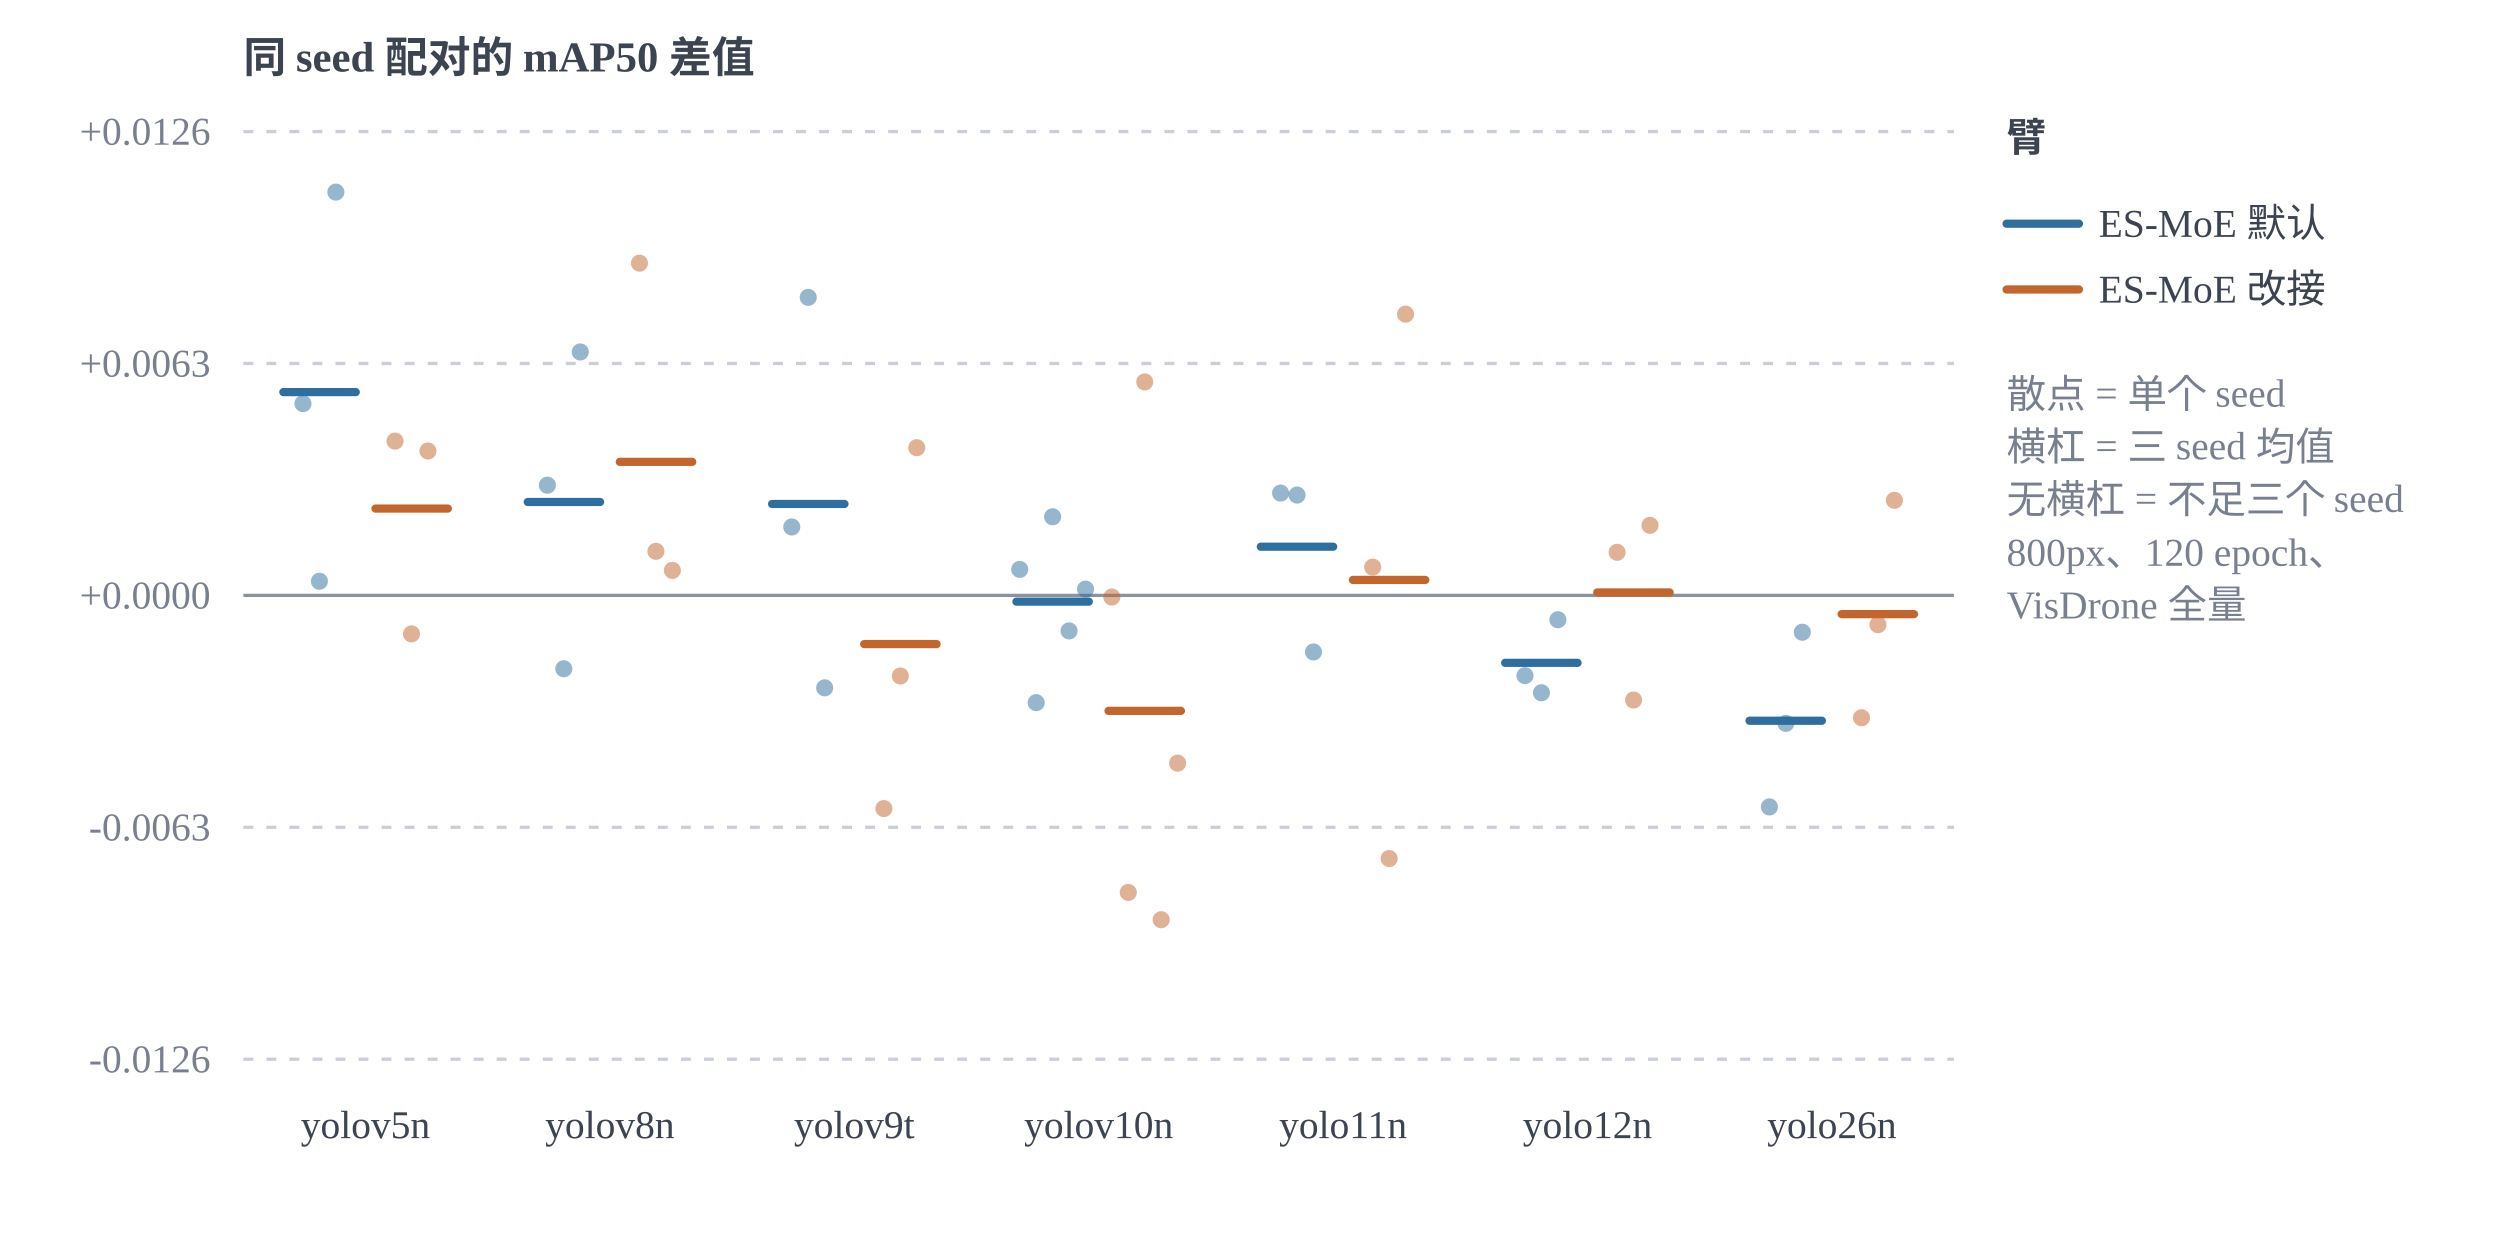
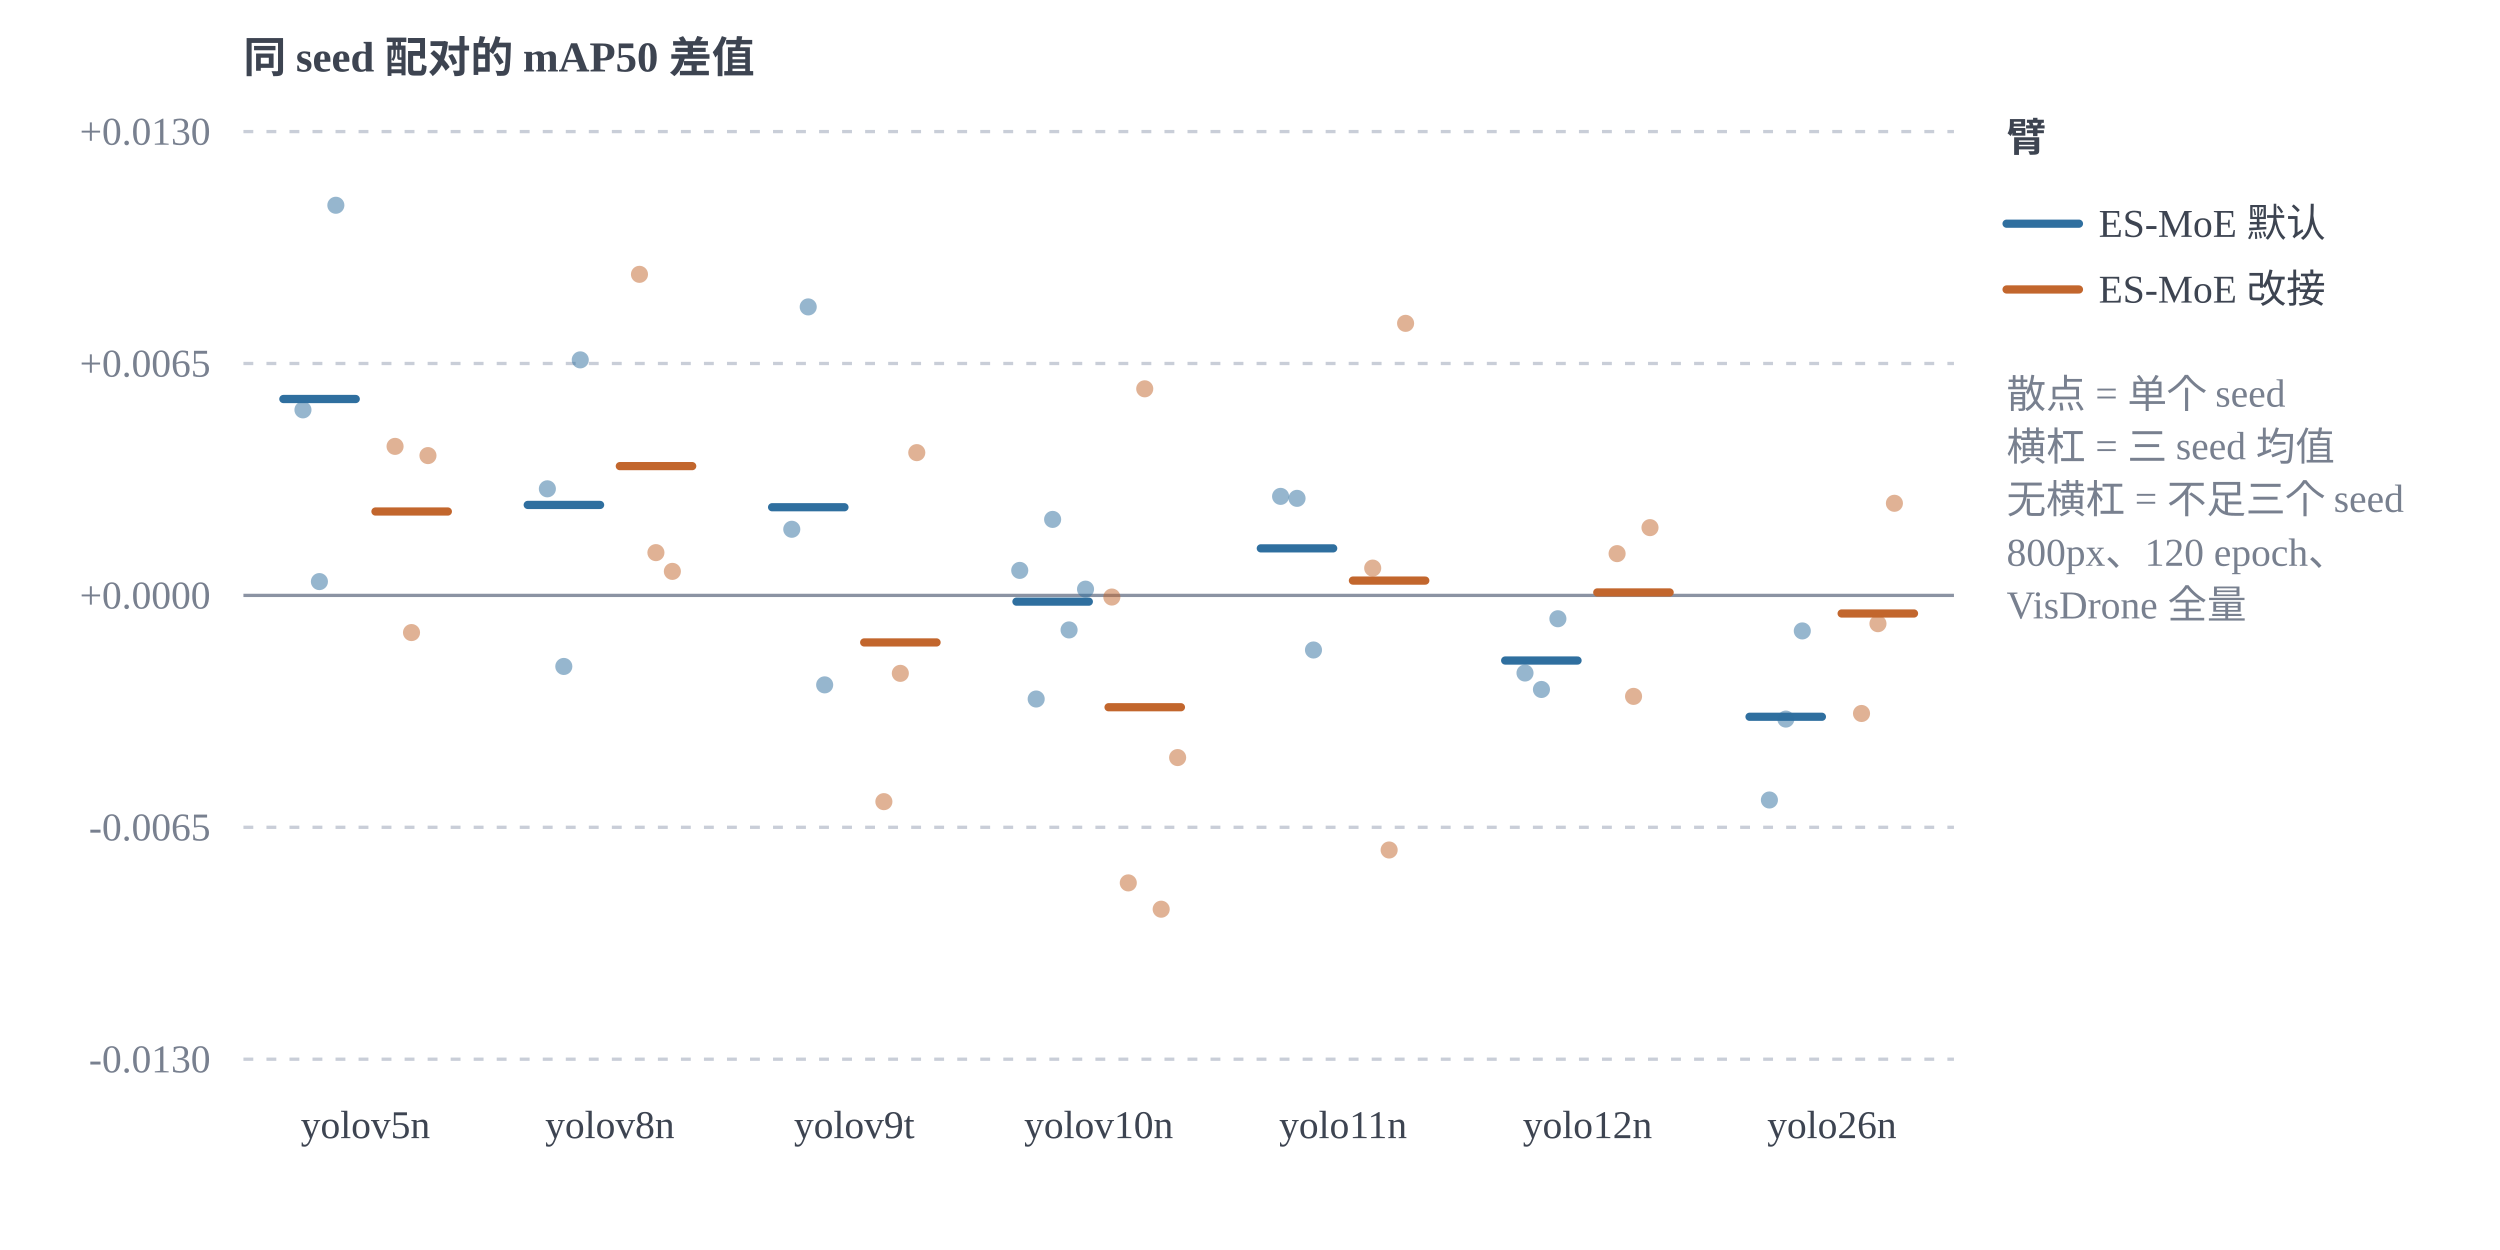
<svg xmlns="http://www.w3.org/2000/svg" viewBox="0 0 760 380" width="760" height="380" font-family="Noto Sans SC,Source Sans 3,Microsoft YaHei,system-ui,sans-serif" font-size="12">
  <style>
  .ink{fill:#3d4451}.rule{stroke:#c9ced8}.zero{stroke:#8b93a3}.faint{fill:#78808f}
  @media (prefers-color-scheme:dark){
    .ink{fill:#c9ced8}.rule{stroke:#454b57}.zero{stroke:#7e8797}.faint{fill:#98a0af}}
</style>
  <text x="74" y="22" class="ink" font-size="13" font-weight="600">同 seed 配对的 mAP50 差值</text>
  <line x1="74" y1="322.0" x2="594" y2="322.0" class="rule" stroke-dasharray="3 4" stroke-width="1" />
-   <text x="64" y="326.0" class="faint" text-anchor="end">-0.0126</text>
+   <text x="64" y="326.0" class="faint" text-anchor="end">-0.0130</text>
  <line x1="74" y1="251.5" x2="594" y2="251.5" class="rule" stroke-dasharray="3 4" stroke-width="1" />
-   <text x="64" y="255.5" class="faint" text-anchor="end">-0.0063</text>
+   <text x="64" y="255.5" class="faint" text-anchor="end">-0.0065</text>
  <line x1="74" y1="181.0" x2="594" y2="181.0" class="zero" stroke-width="1" />
  <text x="64" y="185.0" class="faint" text-anchor="end">+0.0000</text>
  <line x1="74" y1="110.5" x2="594" y2="110.5" class="rule" stroke-dasharray="3 4" stroke-width="1" />
-   <text x="64" y="114.5" class="faint" text-anchor="end">+0.0063</text>
+   <text x="64" y="114.5" class="faint" text-anchor="end">+0.0065</text>
  <line x1="74" y1="40.0" x2="594" y2="40.0" class="rule" stroke-dasharray="3 4" stroke-width="1" />
-   <text x="64" y="44.0" class="faint" text-anchor="end">+0.0126</text>
+   <text x="64" y="44.0" class="faint" text-anchor="end">+0.0130</text>
  <text x="111.1" y="346" class="ink" text-anchor="middle">yolov5n</text>
-   <line x1="86.143" y1="119.2" x2="108.143" y2="119.2" stroke="#2f6f9f" stroke-width="2.5" stroke-linecap="round" />
-   <circle cx="92.1" cy="122.7" r="2.6" fill="#2f6f9f" fill-opacity="0.5" />
-   <circle cx="97.1" cy="176.7" r="2.6" fill="#2f6f9f" fill-opacity="0.5" />
-   <circle cx="102.1" cy="58.4" r="2.6" fill="#2f6f9f" fill-opacity="0.5" />
-   <line x1="114.143" y1="154.6" x2="136.143" y2="154.6" stroke="#c2662d" stroke-width="2.5" stroke-linecap="round" />
-   <circle cx="120.1" cy="134.1" r="2.6" fill="#c2662d" fill-opacity="0.5" />
-   <circle cx="125.1" cy="192.7" r="2.6" fill="#c2662d" fill-opacity="0.5" />
-   <circle cx="130.1" cy="137.1" r="2.6" fill="#c2662d" fill-opacity="0.5" />
+   <line x1="86.143" y1="121.3" x2="108.143" y2="121.3" stroke="#2f6f9f" stroke-width="2.5" stroke-linecap="round" />
+   <circle cx="92.1" cy="124.6" r="2.6" fill="#2f6f9f" fill-opacity="0.5" />
+   <circle cx="97.1" cy="176.8" r="2.6" fill="#2f6f9f" fill-opacity="0.5" />
+   <circle cx="102.1" cy="62.4" r="2.6" fill="#2f6f9f" fill-opacity="0.5" />
+   <line x1="114.143" y1="155.5" x2="136.143" y2="155.5" stroke="#c2662d" stroke-width="2.5" stroke-linecap="round" />
+   <circle cx="120.1" cy="135.7" r="2.6" fill="#c2662d" fill-opacity="0.5" />
+   <circle cx="125.1" cy="192.3" r="2.6" fill="#c2662d" fill-opacity="0.5" />
+   <circle cx="130.1" cy="138.5" r="2.6" fill="#c2662d" fill-opacity="0.5" />
  <text x="185.4" y="346" class="ink" text-anchor="middle">yolov8n</text>
-   <line x1="160.429" y1="152.6" x2="182.429" y2="152.6" stroke="#2f6f9f" stroke-width="2.5" stroke-linecap="round" />
-   <circle cx="166.4" cy="147.5" r="2.6" fill="#2f6f9f" fill-opacity="0.5" />
-   <circle cx="171.4" cy="203.3" r="2.6" fill="#2f6f9f" fill-opacity="0.5" />
-   <circle cx="176.4" cy="107.0" r="2.6" fill="#2f6f9f" fill-opacity="0.5" />
-   <line x1="188.429" y1="140.4" x2="210.429" y2="140.4" stroke="#c2662d" stroke-width="2.5" stroke-linecap="round" />
-   <circle cx="194.4" cy="80.0" r="2.6" fill="#c2662d" fill-opacity="0.5" />
-   <circle cx="199.4" cy="167.6" r="2.6" fill="#c2662d" fill-opacity="0.5" />
-   <circle cx="204.4" cy="173.4" r="2.6" fill="#c2662d" fill-opacity="0.5" />
+   <line x1="160.429" y1="153.5" x2="182.429" y2="153.5" stroke="#2f6f9f" stroke-width="2.5" stroke-linecap="round" />
+   <circle cx="166.4" cy="148.6" r="2.6" fill="#2f6f9f" fill-opacity="0.5" />
+   <circle cx="171.4" cy="202.6" r="2.6" fill="#2f6f9f" fill-opacity="0.5" />
+   <circle cx="176.4" cy="109.4" r="2.6" fill="#2f6f9f" fill-opacity="0.5" />
+   <line x1="188.429" y1="141.7" x2="210.429" y2="141.7" stroke="#c2662d" stroke-width="2.5" stroke-linecap="round" />
+   <circle cx="194.4" cy="83.4" r="2.6" fill="#c2662d" fill-opacity="0.5" />
+   <circle cx="199.4" cy="168.0" r="2.6" fill="#c2662d" fill-opacity="0.5" />
+   <circle cx="204.4" cy="173.7" r="2.6" fill="#c2662d" fill-opacity="0.5" />
  <text x="259.7" y="346" class="ink" text-anchor="middle">yolov9t</text>
-   <line x1="234.714" y1="153.2" x2="256.714" y2="153.2" stroke="#2f6f9f" stroke-width="2.5" stroke-linecap="round" />
-   <circle cx="240.7" cy="160.2" r="2.6" fill="#2f6f9f" fill-opacity="0.5" />
-   <circle cx="245.7" cy="90.4" r="2.6" fill="#2f6f9f" fill-opacity="0.5" />
-   <circle cx="250.7" cy="209.1" r="2.6" fill="#2f6f9f" fill-opacity="0.5" />
-   <line x1="262.714" y1="195.8" x2="284.714" y2="195.8" stroke="#c2662d" stroke-width="2.5" stroke-linecap="round" />
-   <circle cx="268.7" cy="245.8" r="2.6" fill="#c2662d" fill-opacity="0.5" />
-   <circle cx="273.7" cy="205.5" r="2.6" fill="#c2662d" fill-opacity="0.5" />
-   <circle cx="278.7" cy="136.1" r="2.6" fill="#c2662d" fill-opacity="0.5" />
+   <line x1="234.714" y1="154.2" x2="256.714" y2="154.2" stroke="#2f6f9f" stroke-width="2.5" stroke-linecap="round" />
+   <circle cx="240.7" cy="160.9" r="2.6" fill="#2f6f9f" fill-opacity="0.5" />
+   <circle cx="245.7" cy="93.3" r="2.6" fill="#2f6f9f" fill-opacity="0.5" />
+   <circle cx="250.7" cy="208.2" r="2.6" fill="#2f6f9f" fill-opacity="0.5" />
+   <line x1="262.714" y1="195.3" x2="284.714" y2="195.3" stroke="#c2662d" stroke-width="2.5" stroke-linecap="round" />
+   <circle cx="268.7" cy="243.7" r="2.6" fill="#c2662d" fill-opacity="0.5" />
+   <circle cx="273.7" cy="204.7" r="2.6" fill="#c2662d" fill-opacity="0.5" />
+   <circle cx="278.7" cy="137.6" r="2.6" fill="#c2662d" fill-opacity="0.5" />
  <text x="334.0" y="346" class="ink" text-anchor="middle">yolov10n</text>
  <line x1="309.0" y1="182.9" x2="331.0" y2="182.9" stroke="#2f6f9f" stroke-width="2.5" stroke-linecap="round" />
-   <circle cx="310.0" cy="173.1" r="2.6" fill="#2f6f9f" fill-opacity="0.5" />
-   <circle cx="315.0" cy="213.6" r="2.6" fill="#2f6f9f" fill-opacity="0.5" />
-   <circle cx="320.0" cy="157.1" r="2.6" fill="#2f6f9f" fill-opacity="0.5" />
-   <circle cx="325.0" cy="191.8" r="2.6" fill="#2f6f9f" fill-opacity="0.5" />
+   <circle cx="310.0" cy="173.4" r="2.6" fill="#2f6f9f" fill-opacity="0.5" />
+   <circle cx="315.0" cy="212.5" r="2.6" fill="#2f6f9f" fill-opacity="0.5" />
+   <circle cx="320.0" cy="157.9" r="2.6" fill="#2f6f9f" fill-opacity="0.5" />
+   <circle cx="325.0" cy="191.5" r="2.6" fill="#2f6f9f" fill-opacity="0.5" />
  <circle cx="330.0" cy="179.1" r="2.6" fill="#2f6f9f" fill-opacity="0.5" />
-   <line x1="337.0" y1="216.1" x2="359.0" y2="216.1" stroke="#c2662d" stroke-width="2.5" stroke-linecap="round" />
+   <line x1="337.0" y1="215.0" x2="359.0" y2="215.0" stroke="#c2662d" stroke-width="2.5" stroke-linecap="round" />
  <circle cx="338.0" cy="181.5" r="2.6" fill="#c2662d" fill-opacity="0.5" />
-   <circle cx="343.0" cy="271.3" r="2.6" fill="#c2662d" fill-opacity="0.5" />
-   <circle cx="348.0" cy="116.1" r="2.6" fill="#c2662d" fill-opacity="0.5" />
-   <circle cx="353.0" cy="279.6" r="2.6" fill="#c2662d" fill-opacity="0.5" />
-   <circle cx="358.0" cy="232.0" r="2.6" fill="#c2662d" fill-opacity="0.5" />
+   <circle cx="343.0" cy="268.4" r="2.6" fill="#c2662d" fill-opacity="0.5" />
+   <circle cx="348.0" cy="118.2" r="2.6" fill="#c2662d" fill-opacity="0.5" />
+   <circle cx="353.0" cy="276.4" r="2.6" fill="#c2662d" fill-opacity="0.5" />
+   <circle cx="358.0" cy="230.3" r="2.6" fill="#c2662d" fill-opacity="0.5" />
  <text x="408.3" y="346" class="ink" text-anchor="middle">yolo11n</text>
-   <line x1="383.286" y1="166.2" x2="405.286" y2="166.2" stroke="#2f6f9f" stroke-width="2.5" stroke-linecap="round" />
-   <circle cx="389.3" cy="149.9" r="2.6" fill="#2f6f9f" fill-opacity="0.5" />
-   <circle cx="394.3" cy="150.5" r="2.6" fill="#2f6f9f" fill-opacity="0.5" />
-   <circle cx="399.3" cy="198.2" r="2.6" fill="#2f6f9f" fill-opacity="0.5" />
-   <line x1="411.286" y1="176.3" x2="433.286" y2="176.3" stroke="#c2662d" stroke-width="2.5" stroke-linecap="round" />
-   <circle cx="417.3" cy="172.4" r="2.6" fill="#c2662d" fill-opacity="0.5" />
-   <circle cx="422.3" cy="261.0" r="2.6" fill="#c2662d" fill-opacity="0.5" />
-   <circle cx="427.3" cy="95.5" r="2.6" fill="#c2662d" fill-opacity="0.5" />
+   <line x1="383.286" y1="166.7" x2="405.286" y2="166.7" stroke="#2f6f9f" stroke-width="2.5" stroke-linecap="round" />
+   <circle cx="389.3" cy="150.9" r="2.6" fill="#2f6f9f" fill-opacity="0.5" />
+   <circle cx="394.3" cy="151.5" r="2.6" fill="#2f6f9f" fill-opacity="0.5" />
+   <circle cx="399.3" cy="197.6" r="2.6" fill="#2f6f9f" fill-opacity="0.5" />
+   <line x1="411.286" y1="176.5" x2="433.286" y2="176.5" stroke="#c2662d" stroke-width="2.5" stroke-linecap="round" />
+   <circle cx="417.3" cy="172.7" r="2.6" fill="#c2662d" fill-opacity="0.5" />
+   <circle cx="422.3" cy="258.4" r="2.6" fill="#c2662d" fill-opacity="0.5" />
+   <circle cx="427.3" cy="98.3" r="2.6" fill="#c2662d" fill-opacity="0.5" />
  <text x="482.6" y="346" class="ink" text-anchor="middle">yolo12n</text>
-   <line x1="457.571" y1="201.5" x2="479.571" y2="201.5" stroke="#2f6f9f" stroke-width="2.5" stroke-linecap="round" />
-   <circle cx="463.6" cy="205.4" r="2.6" fill="#2f6f9f" fill-opacity="0.5" />
-   <circle cx="468.6" cy="210.6" r="2.6" fill="#2f6f9f" fill-opacity="0.5" />
-   <circle cx="473.6" cy="188.4" r="2.6" fill="#2f6f9f" fill-opacity="0.5" />
+   <line x1="457.571" y1="200.8" x2="479.571" y2="200.8" stroke="#2f6f9f" stroke-width="2.5" stroke-linecap="round" />
+   <circle cx="463.6" cy="204.6" r="2.6" fill="#2f6f9f" fill-opacity="0.5" />
+   <circle cx="468.6" cy="209.6" r="2.6" fill="#2f6f9f" fill-opacity="0.5" />
+   <circle cx="473.6" cy="188.1" r="2.6" fill="#2f6f9f" fill-opacity="0.5" />
  <line x1="485.571" y1="180.1" x2="507.571" y2="180.1" stroke="#c2662d" stroke-width="2.5" stroke-linecap="round" />
-   <circle cx="491.6" cy="167.9" r="2.6" fill="#c2662d" fill-opacity="0.5" />
-   <circle cx="496.6" cy="212.8" r="2.6" fill="#c2662d" fill-opacity="0.5" />
-   <circle cx="501.6" cy="159.7" r="2.6" fill="#c2662d" fill-opacity="0.5" />
+   <circle cx="491.6" cy="168.3" r="2.6" fill="#c2662d" fill-opacity="0.5" />
+   <circle cx="496.6" cy="211.7" r="2.6" fill="#c2662d" fill-opacity="0.5" />
+   <circle cx="501.6" cy="160.4" r="2.6" fill="#c2662d" fill-opacity="0.5" />
  <text x="556.9" y="346" class="ink" text-anchor="middle">yolo26n</text>
-   <line x1="531.857" y1="219.1" x2="553.857" y2="219.1" stroke="#2f6f9f" stroke-width="2.5" stroke-linecap="round" />
-   <circle cx="537.9" cy="245.3" r="2.6" fill="#2f6f9f" fill-opacity="0.5" />
-   <circle cx="542.9" cy="219.9" r="2.6" fill="#2f6f9f" fill-opacity="0.5" />
-   <circle cx="547.9" cy="192.2" r="2.6" fill="#2f6f9f" fill-opacity="0.5" />
-   <line x1="559.857" y1="186.7" x2="581.857" y2="186.7" stroke="#c2662d" stroke-width="2.5" stroke-linecap="round" />
-   <circle cx="565.9" cy="218.2" r="2.6" fill="#c2662d" fill-opacity="0.5" />
-   <circle cx="570.9" cy="189.9" r="2.6" fill="#c2662d" fill-opacity="0.5" />
-   <circle cx="575.9" cy="152.1" r="2.6" fill="#c2662d" fill-opacity="0.5" />
+   <line x1="531.857" y1="217.9" x2="553.857" y2="217.9" stroke="#2f6f9f" stroke-width="2.5" stroke-linecap="round" />
+   <circle cx="537.9" cy="243.2" r="2.6" fill="#2f6f9f" fill-opacity="0.5" />
+   <circle cx="542.9" cy="218.6" r="2.6" fill="#2f6f9f" fill-opacity="0.5" />
+   <circle cx="547.9" cy="191.8" r="2.6" fill="#2f6f9f" fill-opacity="0.5" />
+   <line x1="559.857" y1="186.5" x2="581.857" y2="186.5" stroke="#c2662d" stroke-width="2.5" stroke-linecap="round" />
+   <circle cx="565.9" cy="216.9" r="2.6" fill="#c2662d" fill-opacity="0.5" />
+   <circle cx="570.9" cy="189.6" r="2.6" fill="#c2662d" fill-opacity="0.5" />
+   <circle cx="575.9" cy="153.0" r="2.6" fill="#c2662d" fill-opacity="0.5" />
  <text x="610" y="46" class="ink" font-weight="600">臂</text>
  <line x1="610" y1="68" x2="632" y2="68" stroke="#2f6f9f" stroke-width="2.5" stroke-linecap="round" />
  <text x="638" y="72" class="ink">ES-MoE 默认</text>
  <line x1="610" y1="88" x2="632" y2="88" stroke="#c2662d" stroke-width="2.5" stroke-linecap="round" />
  <text x="638" y="92" class="ink">ES-MoE 改接</text>
  <text x="610" y="124" class="faint">散点 = 单个 seed</text>
  <text x="610" y="140" class="faint">横杠 = 三 seed 均值</text>
  <text x="610" y="156" class="faint">无横杠 = 不足三个 seed</text>
  <text x="610" y="172" class="faint">800px、120 epoch、</text>
  <text x="610" y="188" class="faint">VisDrone 全量</text>
</svg>
